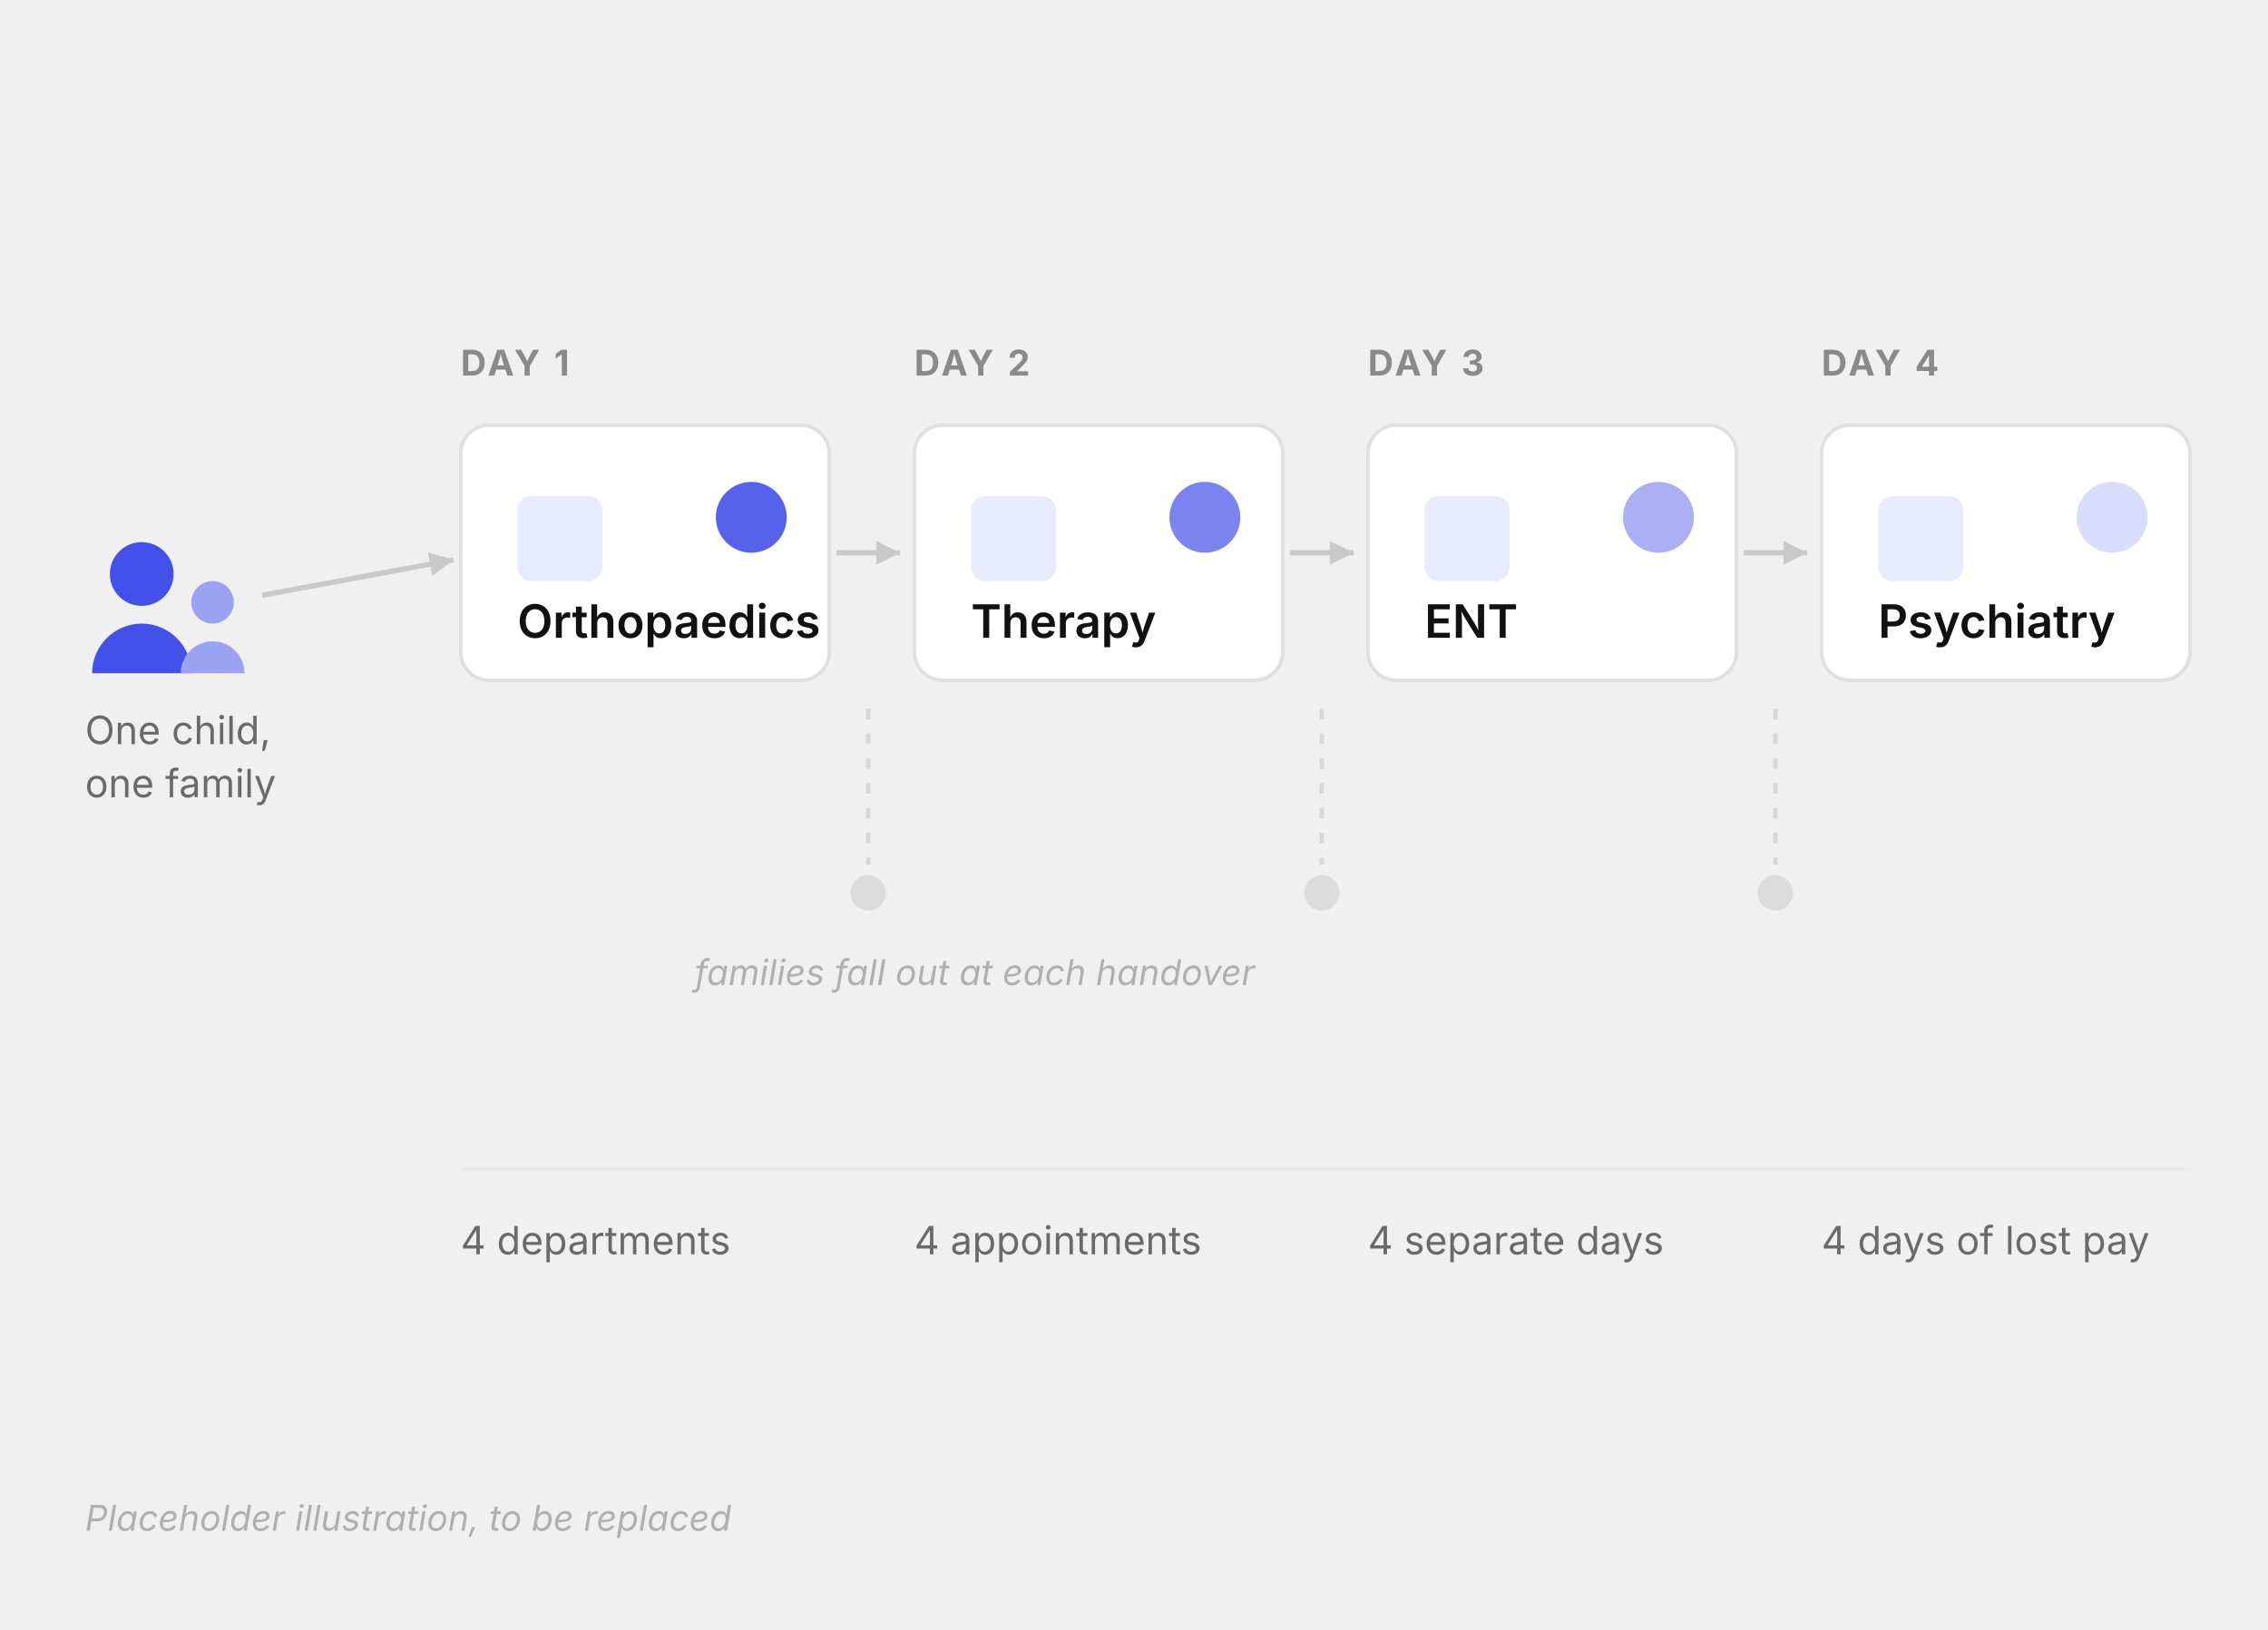
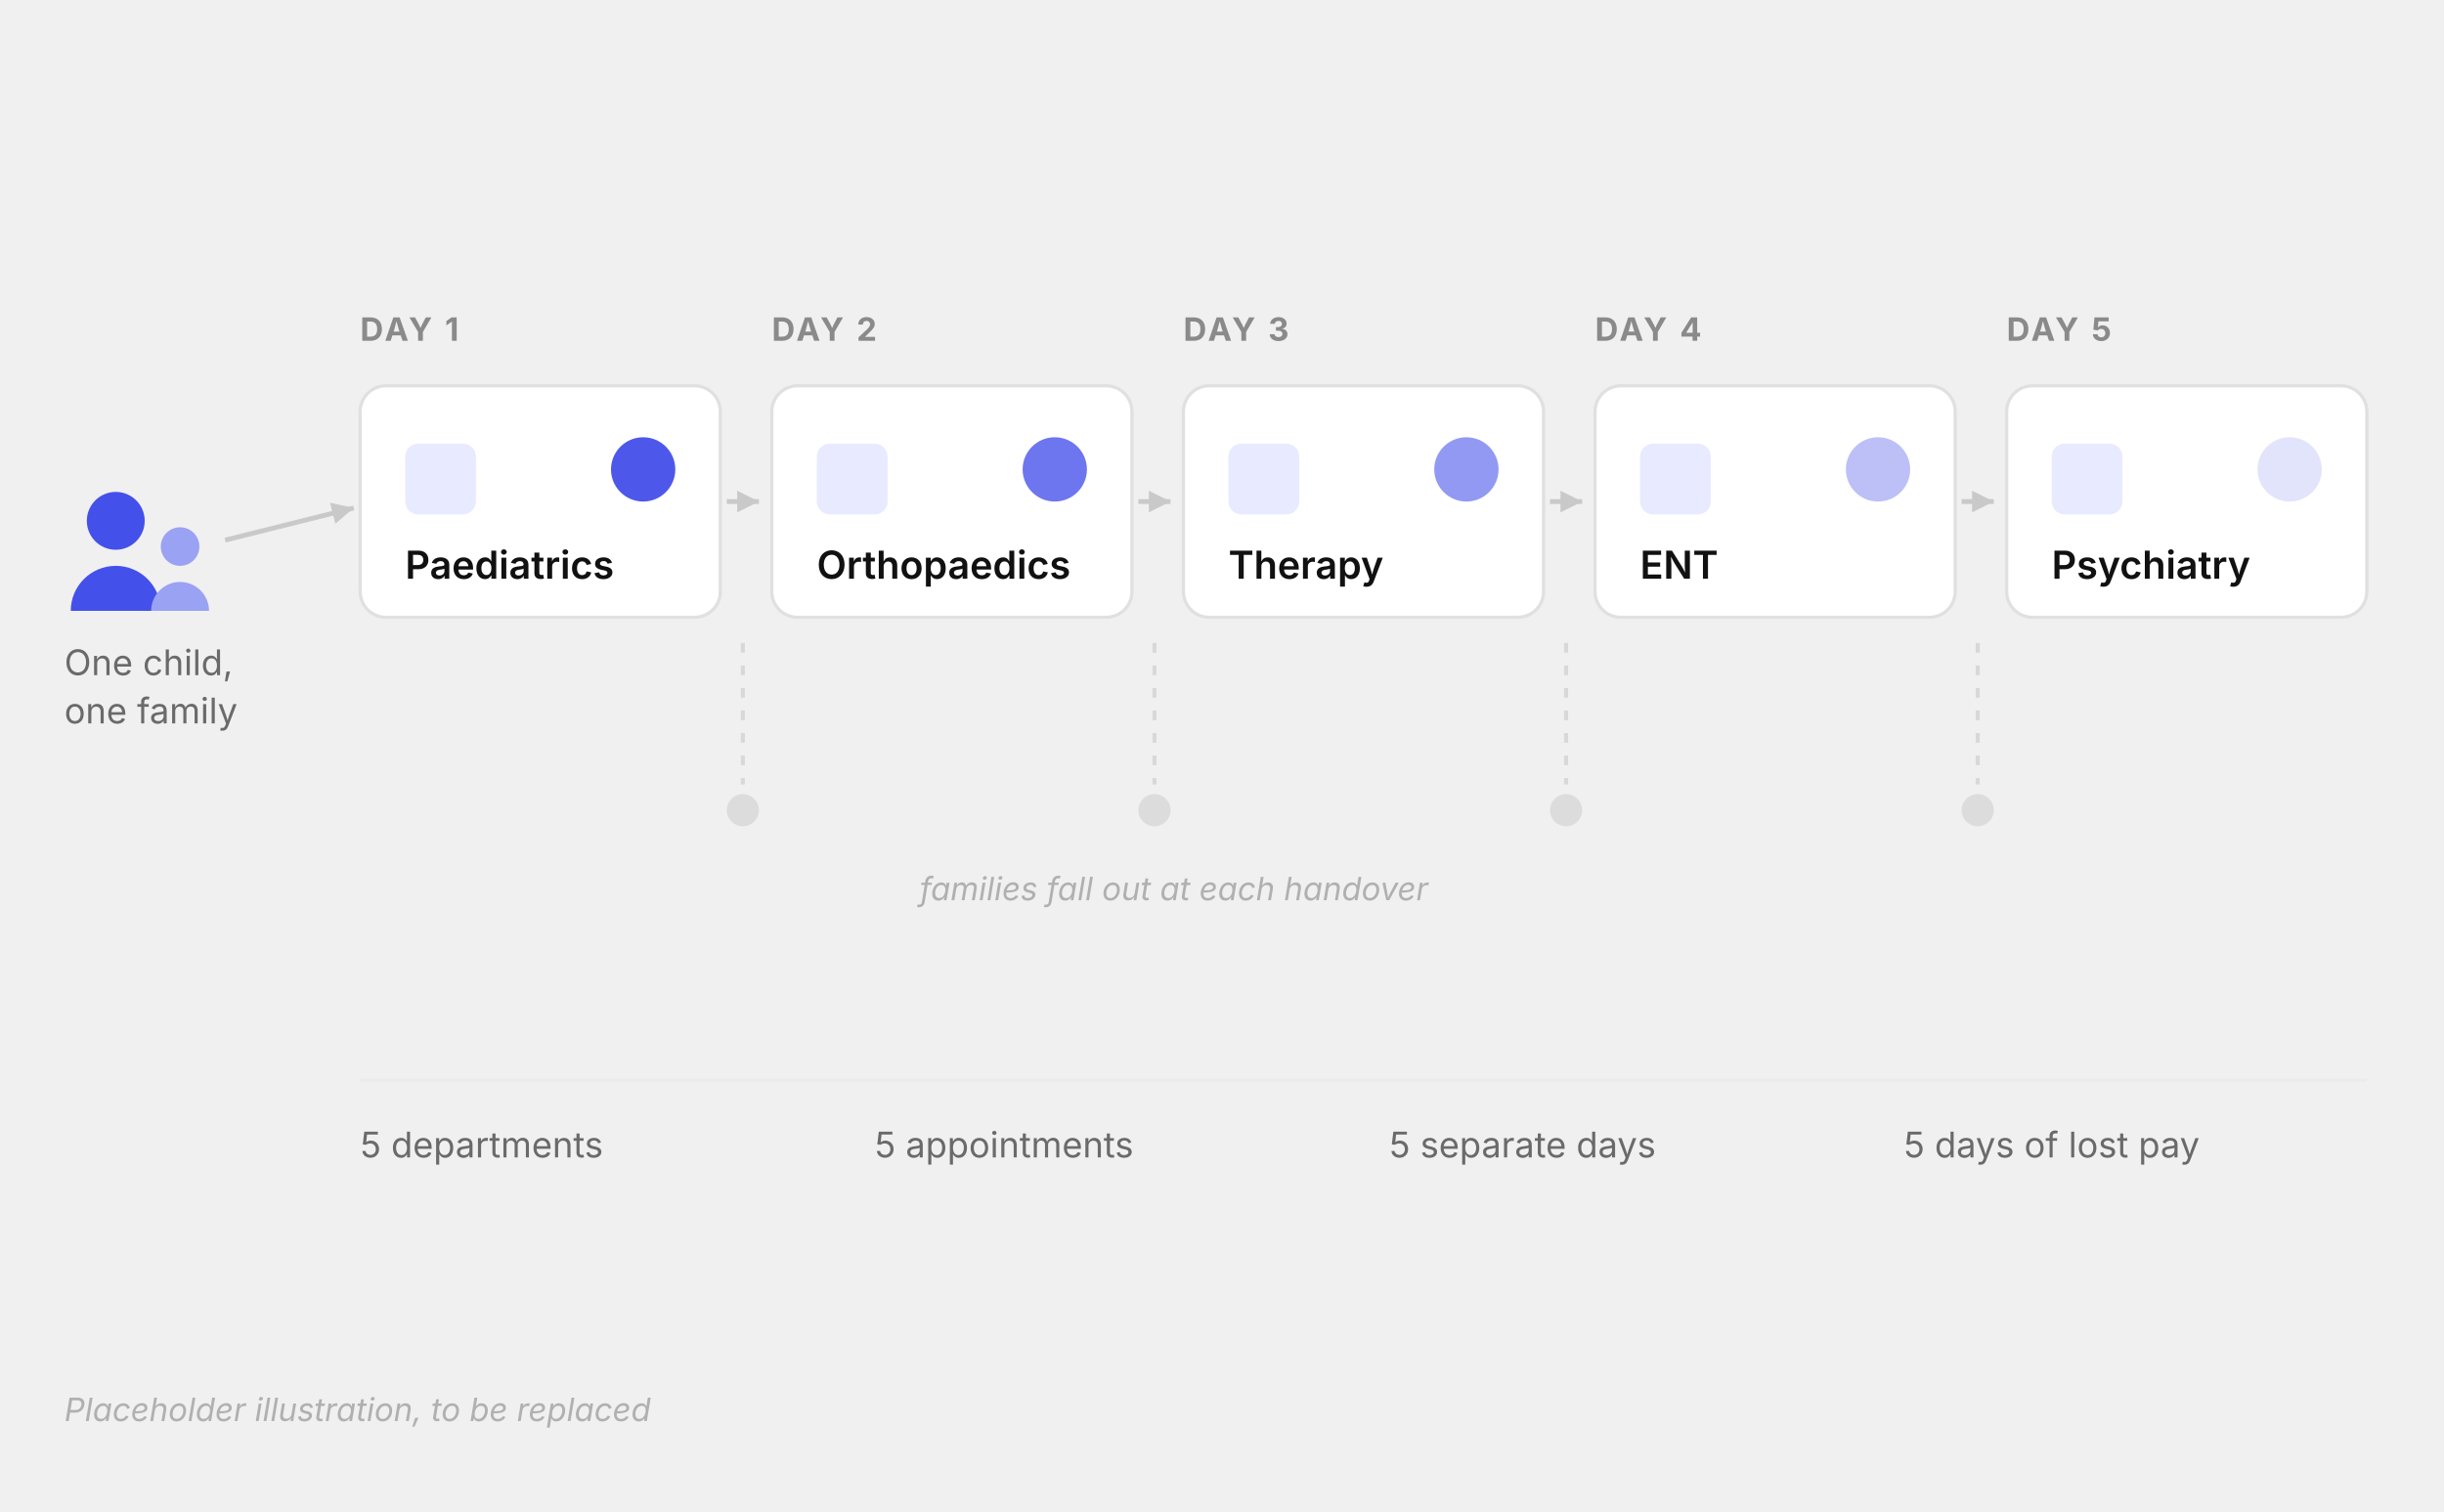
- <svg xmlns="http://www.w3.org/2000/svg" viewBox="0 0 640 460" role="img" aria-label="The current journey: four separate hospital visits across four days, one specialty each, with families falling out of the system at each handover.">
+ <svg xmlns="http://www.w3.org/2000/svg" viewBox="0 0 760 470" role="img" aria-label="The current journey: five separate hospital visits across five days, one specialty each, with families falling out of the system at each handover.">
  <defs>
    <style>
-       .lbl { font-family: system-ui, -apple-system, "Helvetica Neue", sans-serif; font-size: 13px; font-weight: 600; fill: #111; }
+       .lbl { font-family: system-ui, -apple-system, "Helvetica Neue", sans-serif; font-size: 12px; font-weight: 600; fill: #111; }
      .sub { font-family: system-ui, -apple-system, "Helvetica Neue", sans-serif; font-size: 11px; fill: #6a6a6a; }
      .day { font-family: system-ui, -apple-system, "Helvetica Neue", sans-serif; font-size: 10px; font-weight: 700; fill: #8a8a8a; letter-spacing: 0.08em; }
      .drop { font-family: system-ui, -apple-system, "Helvetica Neue", sans-serif; font-size: 10px; fill: #b0b0b0; font-style: italic; }
      .card { fill: #fff; stroke: #e0e0e0; }
      .path { stroke: #c9c9c9; stroke-width: 1.5; fill: none; }
      .fall { stroke: #d8d8d8; stroke-width: 1.25; fill: none; stroke-dasharray: 3 4; }
    </style>
    <marker id="arrow" viewBox="0 0 8 8" refX="6" refY="4" markerWidth="6" markerHeight="6" orient="auto">
      <path d="M0 1 L6 4 L0 7 z" fill="#c9c9c9" />
    </marker>
  </defs>
-   <g transform="translate(24,150)">
+   <g transform="translate(20,150)">
    <circle cx="16" cy="12" r="9" fill="#4450ea" />
    <path d="M2 40 a14 14 0 0 1 28 0 z" fill="#4450ea" />
    <circle cx="36" cy="20" r="6" fill="#9aa2f4" />
    <path d="M27 40 a9 9 0 0 1 18 0 z" fill="#9aa2f4" />
    <text class="sub" x="0" y="60">One child,</text>
    <text class="sub" x="0" y="75">one family</text>
  </g>
  <g>
-     <g transform="translate(130,120)">
+     <g transform="translate(112,120)">
      <text class="day" x="0" y="-14">DAY 1</text>
-       <rect class="card" x="0" y="0" width="104" height="72" rx="8" />
-       <rect x="16" y="20" width="24" height="24" rx="4" fill="#e8eaff" />
-       <text class="lbl" x="16" y="60">Orthopaedics</text>
-       <circle cx="82" cy="26" r="10" fill="#4450ea" opacity="0.9" />
+       <rect class="card" x="0" y="0" width="112" height="72" rx="8" />
+       <rect x="14" y="18" width="22" height="22" rx="4" fill="#e8eaff" />
+       <text class="lbl" x="14" y="60">Paediatrics</text>
+       <circle cx="88" cy="26" r="10" fill="#4450ea" opacity="0.95" />
    </g>
-     <g transform="translate(258,120)">
+     <g transform="translate(240,120)">
      <text class="day" x="0" y="-14">DAY 2</text>
-       <rect class="card" x="0" y="0" width="104" height="72" rx="8" />
-       <rect x="16" y="20" width="24" height="24" rx="4" fill="#e8eaff" />
-       <text class="lbl" x="16" y="60">Therapy</text>
-       <circle cx="82" cy="26" r="10" fill="#4450ea" opacity="0.7" />
+       <rect class="card" x="0" y="0" width="112" height="72" rx="8" />
+       <rect x="14" y="18" width="22" height="22" rx="4" fill="#e8eaff" />
+       <text class="lbl" x="14" y="60">Orthopaedics</text>
+       <circle cx="88" cy="26" r="10" fill="#4450ea" opacity="0.78" />
    </g>
-     <g transform="translate(386,120)">
+     <g transform="translate(368,120)">
      <text class="day" x="0" y="-14">DAY 3</text>
-       <rect class="card" x="0" y="0" width="104" height="72" rx="8" />
-       <rect x="16" y="20" width="24" height="24" rx="4" fill="#e8eaff" />
-       <text class="lbl" x="16" y="60">ENT</text>
-       <circle cx="82" cy="26" r="10" fill="#4450ea" opacity="0.45" />
+       <rect class="card" x="0" y="0" width="112" height="72" rx="8" />
+       <rect x="14" y="18" width="22" height="22" rx="4" fill="#e8eaff" />
+       <text class="lbl" x="14" y="60">Therapy</text>
+       <circle cx="88" cy="26" r="10" fill="#4450ea" opacity="0.58" />
    </g>
-     <g transform="translate(514,120)">
+     <g transform="translate(496,120)">
      <text class="day" x="0" y="-14">DAY 4</text>
-       <rect class="card" x="0" y="0" width="104" height="72" rx="8" />
-       <rect x="16" y="20" width="24" height="24" rx="4" fill="#e8eaff" />
-       <text class="lbl" x="16" y="60">Psychiatry</text>
-       <circle cx="82" cy="26" r="10" fill="#4450ea" opacity="0.2" />
+       <rect class="card" x="0" y="0" width="112" height="72" rx="8" />
+       <rect x="14" y="18" width="22" height="22" rx="4" fill="#e8eaff" />
+       <text class="lbl" x="14" y="60">ENT</text>
+       <circle cx="88" cy="26" r="10" fill="#4450ea" opacity="0.36" />
+     </g>
+     <g transform="translate(624,120)">
+       <text class="day" x="0" y="-14">DAY 5</text>
+       <rect class="card" x="0" y="0" width="112" height="72" rx="8" />
+       <rect x="14" y="18" width="22" height="22" rx="4" fill="#e8eaff" />
+       <text class="lbl" x="14" y="60">Psychiatry</text>
+       <circle cx="88" cy="26" r="10" fill="#4450ea" opacity="0.16" />
    </g>
  </g>
-   <path class="path" d="M74 168 L128 158" marker-end="url(#arrow)" />
-   <path class="path" d="M236 156 L254 156" marker-end="url(#arrow)" />
-   <path class="path" d="M364 156 L382 156" marker-end="url(#arrow)" />
-   <path class="path" d="M492 156 L510 156" marker-end="url(#arrow)" />
+   <path class="path" d="M70 168 L110 158" marker-end="url(#arrow)" />
+   <path class="path" d="M226 156 L236 156" marker-end="url(#arrow)" />
+   <path class="path" d="M354 156 L364 156" marker-end="url(#arrow)" />
+   <path class="path" d="M482 156 L492 156" marker-end="url(#arrow)" />
+   <path class="path" d="M610 156 L620 156" marker-end="url(#arrow)" />
  <g>
-     <path class="fall" d="M245 200 L245 244" />
-     <path class="fall" d="M373 200 L373 244" />
-     <path class="fall" d="M501 200 L501 244" />
-     <circle cx="245" cy="252" r="5" fill="#dcdcdc" />
-     <circle cx="373" cy="252" r="5" fill="#dcdcdc" />
-     <circle cx="501" cy="252" r="5" fill="#dcdcdc" />
-     <text class="drop" x="196" y="278">families fall out at each handover</text>
+     <path class="fall" d="M231 200 L231 244" />
+     <path class="fall" d="M359 200 L359 244" />
+     <path class="fall" d="M487 200 L487 244" />
+     <path class="fall" d="M615 200 L615 244" />
+     <circle cx="231" cy="252" r="5" fill="#dcdcdc" />
+     <circle cx="359" cy="252" r="5" fill="#dcdcdc" />
+     <circle cx="487" cy="252" r="5" fill="#dcdcdc" />
+     <circle cx="615" cy="252" r="5" fill="#dcdcdc" />
+     <text class="drop" x="286" y="280">families fall out at each handover</text>
  </g>
-   <g transform="translate(130,330)">
-     <line x1="0" y1="0" x2="488" y2="0" stroke="#ebebeb" stroke-width="1" />
-     <text class="sub" x="0" y="24">4 departments</text>
-     <text class="sub" x="128" y="24">4 appointments</text>
-     <text class="sub" x="256" y="24">4 separate days</text>
-     <text class="sub" x="384" y="24">4 days of lost pay</text>
+   <g transform="translate(112,336)">
+     <line x1="0" y1="0" x2="624" y2="0" stroke="#ebebeb" stroke-width="1" />
+     <text class="sub" x="0" y="24">5 departments</text>
+     <text class="sub" x="160" y="24">5 appointments</text>
+     <text class="sub" x="320" y="24">5 separate days</text>
+     <text class="sub" x="480" y="24">5 days of lost pay</text>
  </g>
-   <text class="drop" x="24" y="432">Placeholder illustration, to be replaced</text>
+   <text class="drop" x="20" y="442">Placeholder illustration, to be replaced</text>
</svg>
